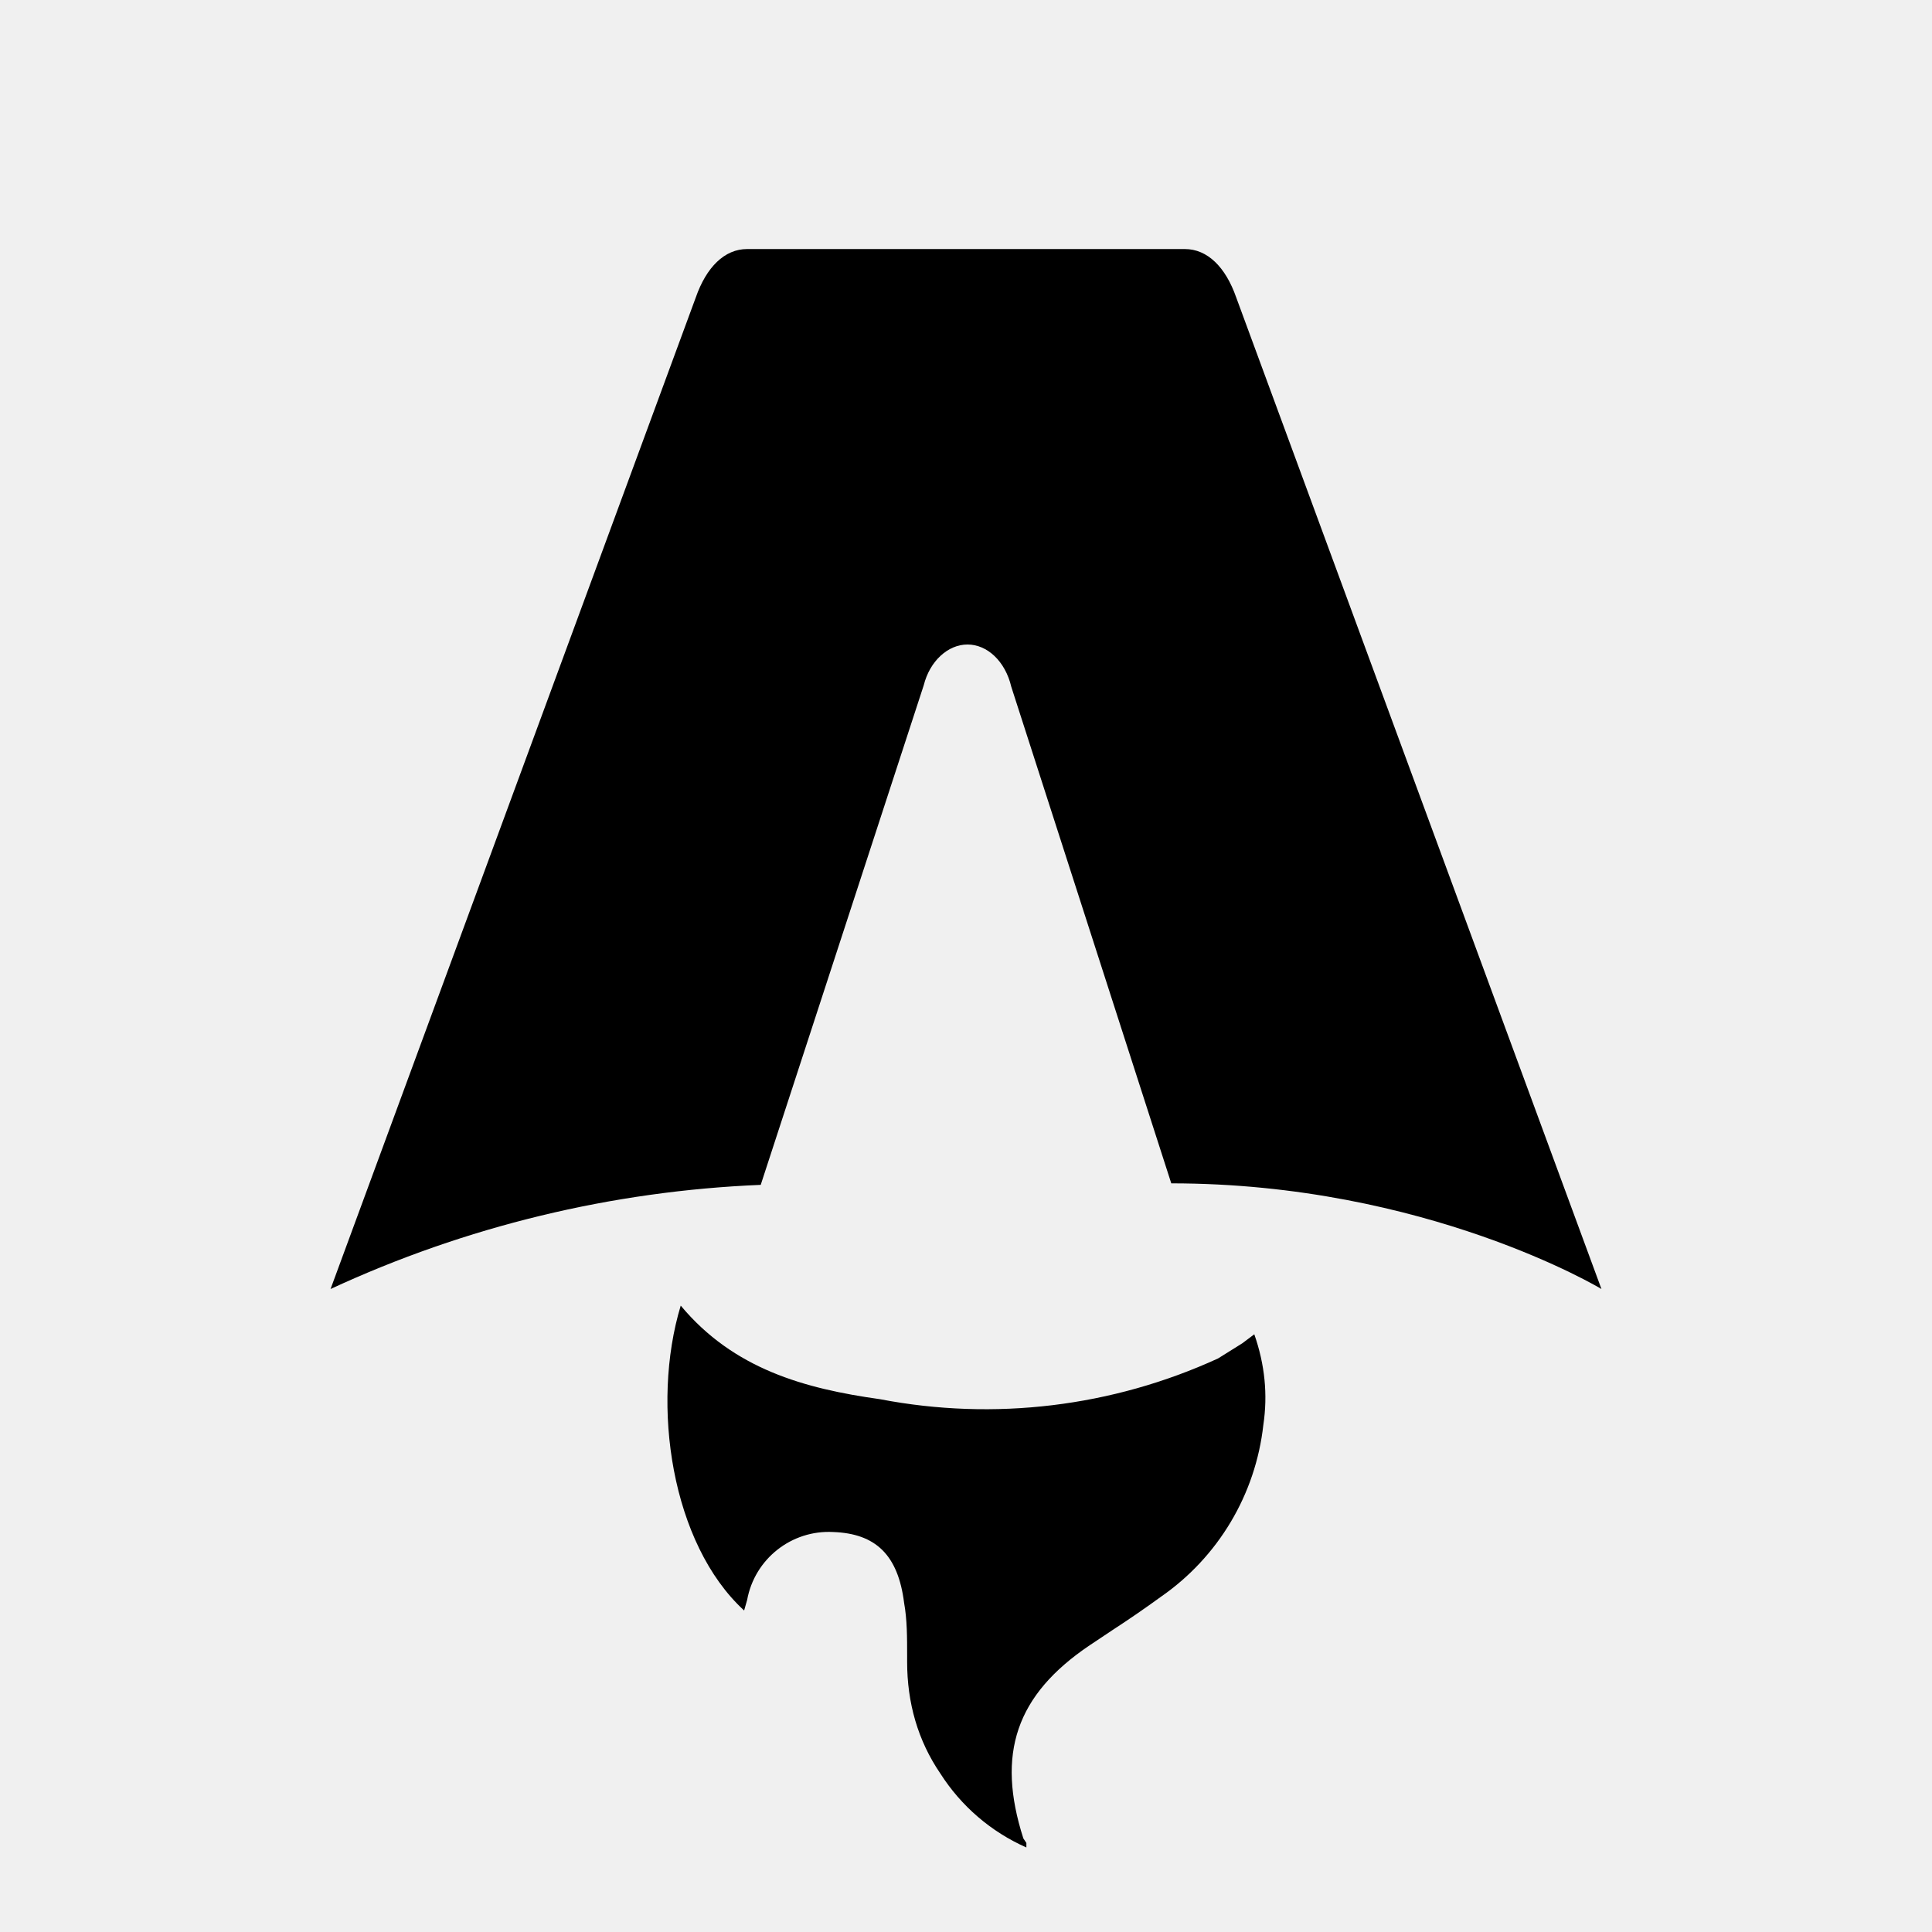
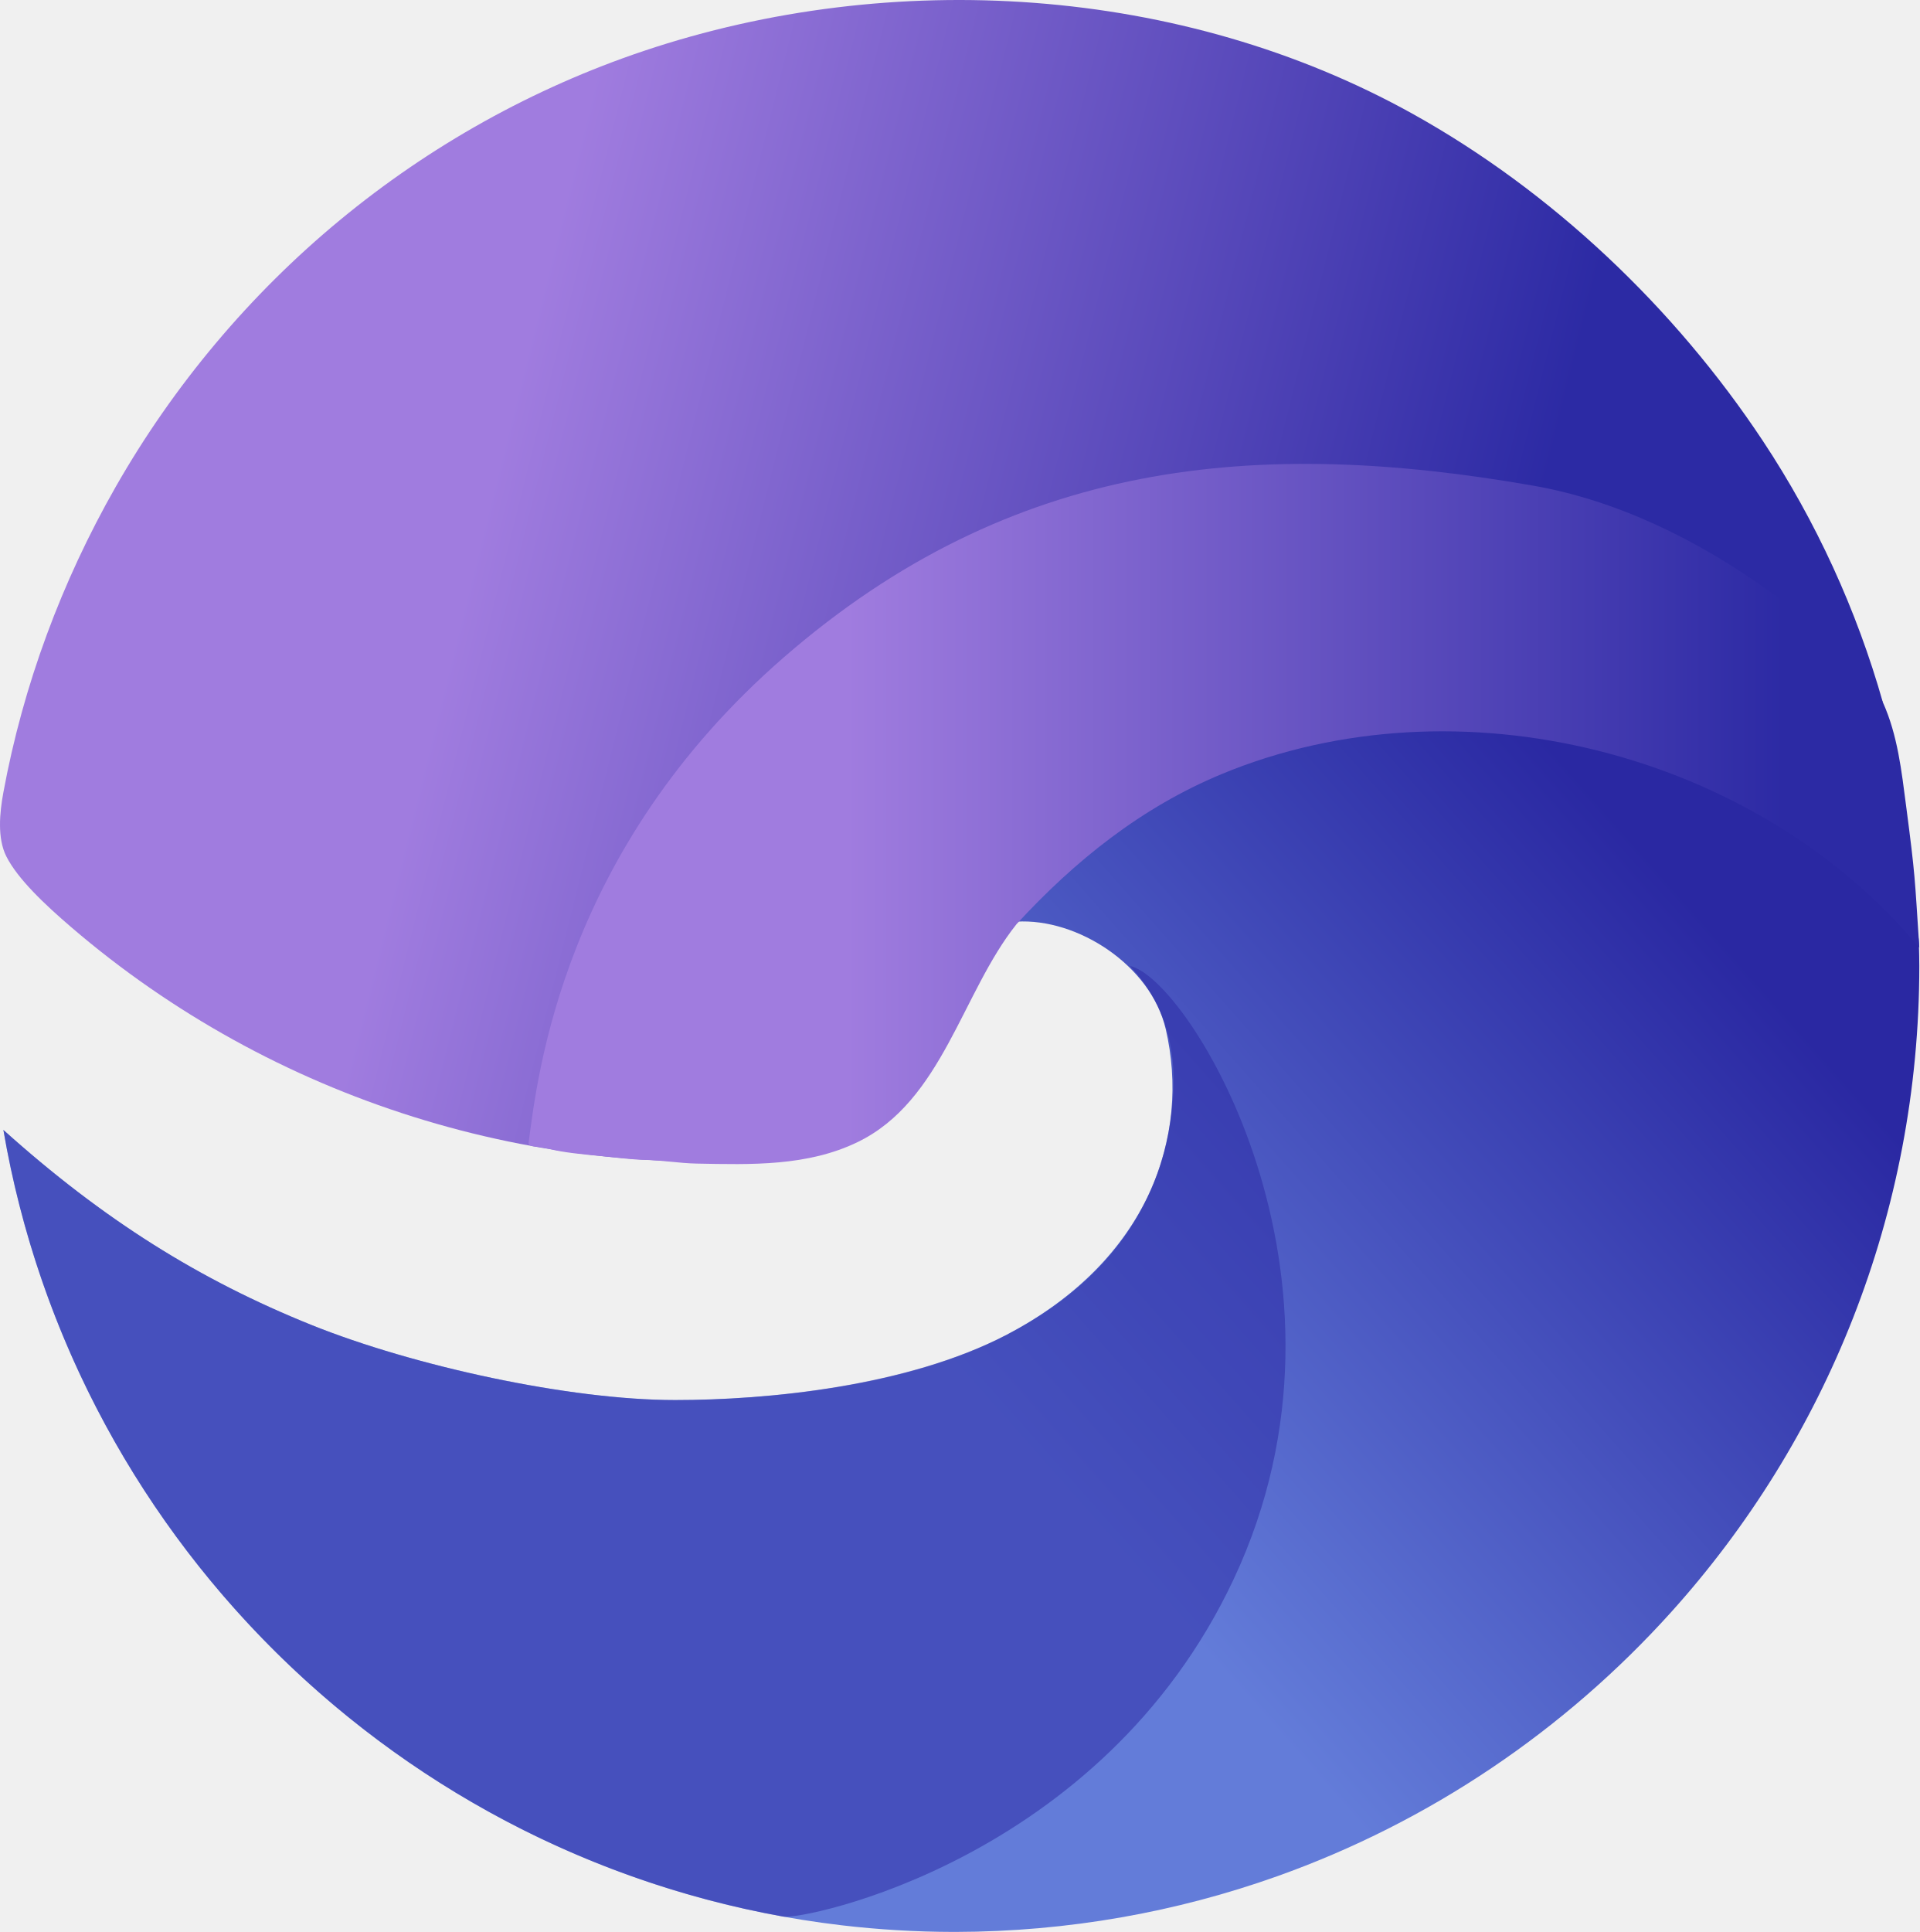
- <svg xmlns="http://www.w3.org/2000/svg" fill="none" viewBox="0 0 128 128">
-   <path d="M50.4 78.5a75.1 75.1 0 0 0-28.5 6.9l24.2-65.7c.7-2 1.9-3.2 3.4-3.2h29c1.5 0 2.7 1.2 3.4 3.2l24.2 65.7s-11.6-7-28.5-7L67 45.5c-.4-1.7-1.6-2.8-2.9-2.8-1.3 0-2.5 1.1-2.9 2.7L50.4 78.5Zm-1.1 28.2Zm-4.2-20.2c-2 6.6-.6 15.8 4.2 20.2a17.5 17.5 0 0 1 .2-.7 5.5 5.5 0 0 1 5.7-4.5c2.8.1 4.3 1.5 4.7 4.7.2 1.1.2 2.3.2 3.5v.4c0 2.7.7 5.2 2.2 7.4a13 13 0 0 0 5.7 4.9v-.3l-.2-.3c-1.8-5.6-.5-9.5 4.4-12.8l1.5-1a73 73 0 0 0 3.2-2.2 16 16 0 0 0 6.8-11.4c.3-2 .1-4-.6-6l-.8.6-1.6 1a37 37 0 0 1-22.4 2.7c-5-.7-9.7-2-13.2-6.2Z" />
-   <style>
-         path { fill: #000; }
-         @media (prefers-color-scheme: dark) {
-             path { fill: #FFF; }
-         }
-     </style>
+ <svg xmlns="http://www.w3.org/2000/svg" width="100%" height="100%" viewBox="0 0 646 650" version="1.1" xml:space="preserve" style="fill-rule:evenodd;clip-rule:evenodd;stroke-linejoin:round;stroke-miterlimit:2;">
+   <g id="Logo">
+     <path d="M645.001,312.843c-0.503,-1.296 -0.893,-2.238 -1.663,-3.118c-29.17,-33.304 -69.206,-56.856 -114.55,-65.098c-1.07,-0.194 -2.142,-0.38 -3.217,-0.557c-5.408,-0.892 -10.889,-1.566 -16.433,-2.014c-5.373,-0.434 -10.806,-0.655 -16.29,-0.655c-37.509,-0 -72.621,10.348 -102.633,28.343c-18.111,10.859 -34.366,24.504 -48.17,40.339c20.506,-1.269 45.258,14.702 50.237,36.144c8.354,35.986 -5.655,77.687 -53.422,102.788c-33.559,17.634 -80.884,22.018 -111.659,22.018c-35.731,-0 -88.087,-11.474 -122.32,-25.237c-37.678,-15.147 -70.066,-35.393 -103.746,-65.648c24.121,140.804 138.955,250.799 282.113,267.598c12.342,1.448 24.895,2.204 37.619,2.227c0.198,-0 0.396,-0 0.595,-0c37.984,-0.069 74.448,-6.667 108.329,-18.732c51.353,-18.287 96.77,-49.134 132.547,-88.834c51.913,-57.607 83.529,-133.858 83.529,-217.434c-0,-2.635 -0.081,-5.072 -0.143,-7.692c-0.038,-1.571 -0.256,-3.233 -0.723,-4.438Z" style="fill:url(#_Linear1);" />
+     <path d="M263.627,644.833c6.476,1.165 107.017,-18.728 151.537,-113.574c47.644,-101.5 -15.411,-202.446 -34.98,-206.273c4.29,4.47 16.113,17.786 14.631,42.886c-1.383,23.44 -10.943,57.768 -55.955,81.143c-33.644,17.471 -80.884,22.018 -111.659,22.018c-35.731,-0 -88.087,-11.474 -122.32,-25.237c-37.678,-15.147 -70.066,-35.393 -103.746,-65.648c23.009,134.31 128.556,240.587 262.492,264.685Z" style="fill:#2c2aa4;fill-opacity:0.53;" />
+     <path d="M270.26,389.061c-3.192,-2.506 -6.072,-5.391 -8.572,-8.588c-1.561,-1.732 -2.884,-3.684 -3.917,-5.802c-9.122,-15.789 -8.202,-41.959 -4.733,-59.139c22.487,-111.37 130.285,-140.574 164.492,-148.685c75.451,-17.89 166.759,7.949 216.107,69.578c-8.825,-31.191 -22.533,-61.109 -40.441,-88.132c-29.619,-44.693 -70.914,-83.925 -117.874,-110.023c-77.714,-43.191 -174.93,-49.223 -258.681,-21.134c-37.217,12.482 -72.027,31.926 -102.277,56.926c-30.287,25.03 -55.95,55.593 -75.425,89.716c-18.184,31.86 -31.15,66.754 -37.804,102.826c-1.25,6.778 -2.109,15.379 1,21.53c3.829,7.576 12.865,16.119 21.976,23.931c67.392,57.781 157.109,86.32 246.149,76.996Z" style="fill:url(#_Linear2);" />
+     <path d="M645.867,318.834c-54.994,-66.007 -155.437,-91.383 -234.919,-58.339c-26.855,11.164 -49.247,29.086 -68.876,50.429c-18.376,22.993 -24.936,59.45 -53.423,73.297c-16.903,8.216 -35.928,7.603 -54.209,7.255c-5.873,-0.112 -11.704,-1.161 -17.578,-1.248c-3.558,-0.053 -8.9,-0.703 -14.816,-1.295c-5.824,-0.583 -12.206,-1.099 -17.622,-2.475c-3.676,-0.934 -6.756,-0.392 -6.545,-1.984c3.031,-22.883 11.565,-98.673 85.749,-163.198c76.92,-66.904 159.439,-74.118 252.369,-57.874c28.084,4.909 55.153,18.225 78.184,34.686c13.282,9.494 32.223,22.17 39.456,38.267c4.956,11.029 6.252,23.06 7.796,34.853c3.108,23.724 2.863,23.577 4.434,47.626Z" style="fill:url(#_Linear3);" />
+   </g>
+   <defs>
+     <linearGradient id="_Linear1" x1="0" y1="0" x2="1" y2="0" gradientUnits="userSpaceOnUse" gradientTransform="matrix(219.562,-193.911,-193.911,-219.562,371.93,518.897)">
+       <stop offset="0" style="stop-color:#637cd9;stop-opacity:1" />
+       <stop offset="1" style="stop-color:#2a28a2;stop-opacity:1" />
+     </linearGradient>
+     <linearGradient id="_Linear2" x1="0" y1="0" x2="1" y2="0" gradientUnits="userSpaceOnUse" gradientTransform="matrix(335.603,82.8655,82.8655,-335.603,166.037,158.535)">
+       <stop offset="0" style="stop-color:#a07cdf;stop-opacity:1" />
+       <stop offset="1" style="stop-color:#2c2aa4;stop-opacity:1" />
+     </linearGradient>
+     <linearGradient id="_Linear3" x1="0" y1="0" x2="1" y2="0" gradientUnits="userSpaceOnUse" gradientTransform="matrix(313.112,3.58719e-14,3.83452e-14,-292.916,285.828,275.1)">
+       <stop offset="0" style="stop-color:#a07cdf;stop-opacity:1" />
+       <stop offset="1" style="stop-color:#2c2aa4;stop-opacity:1" />
+     </linearGradient>
+   </defs>
</svg>
